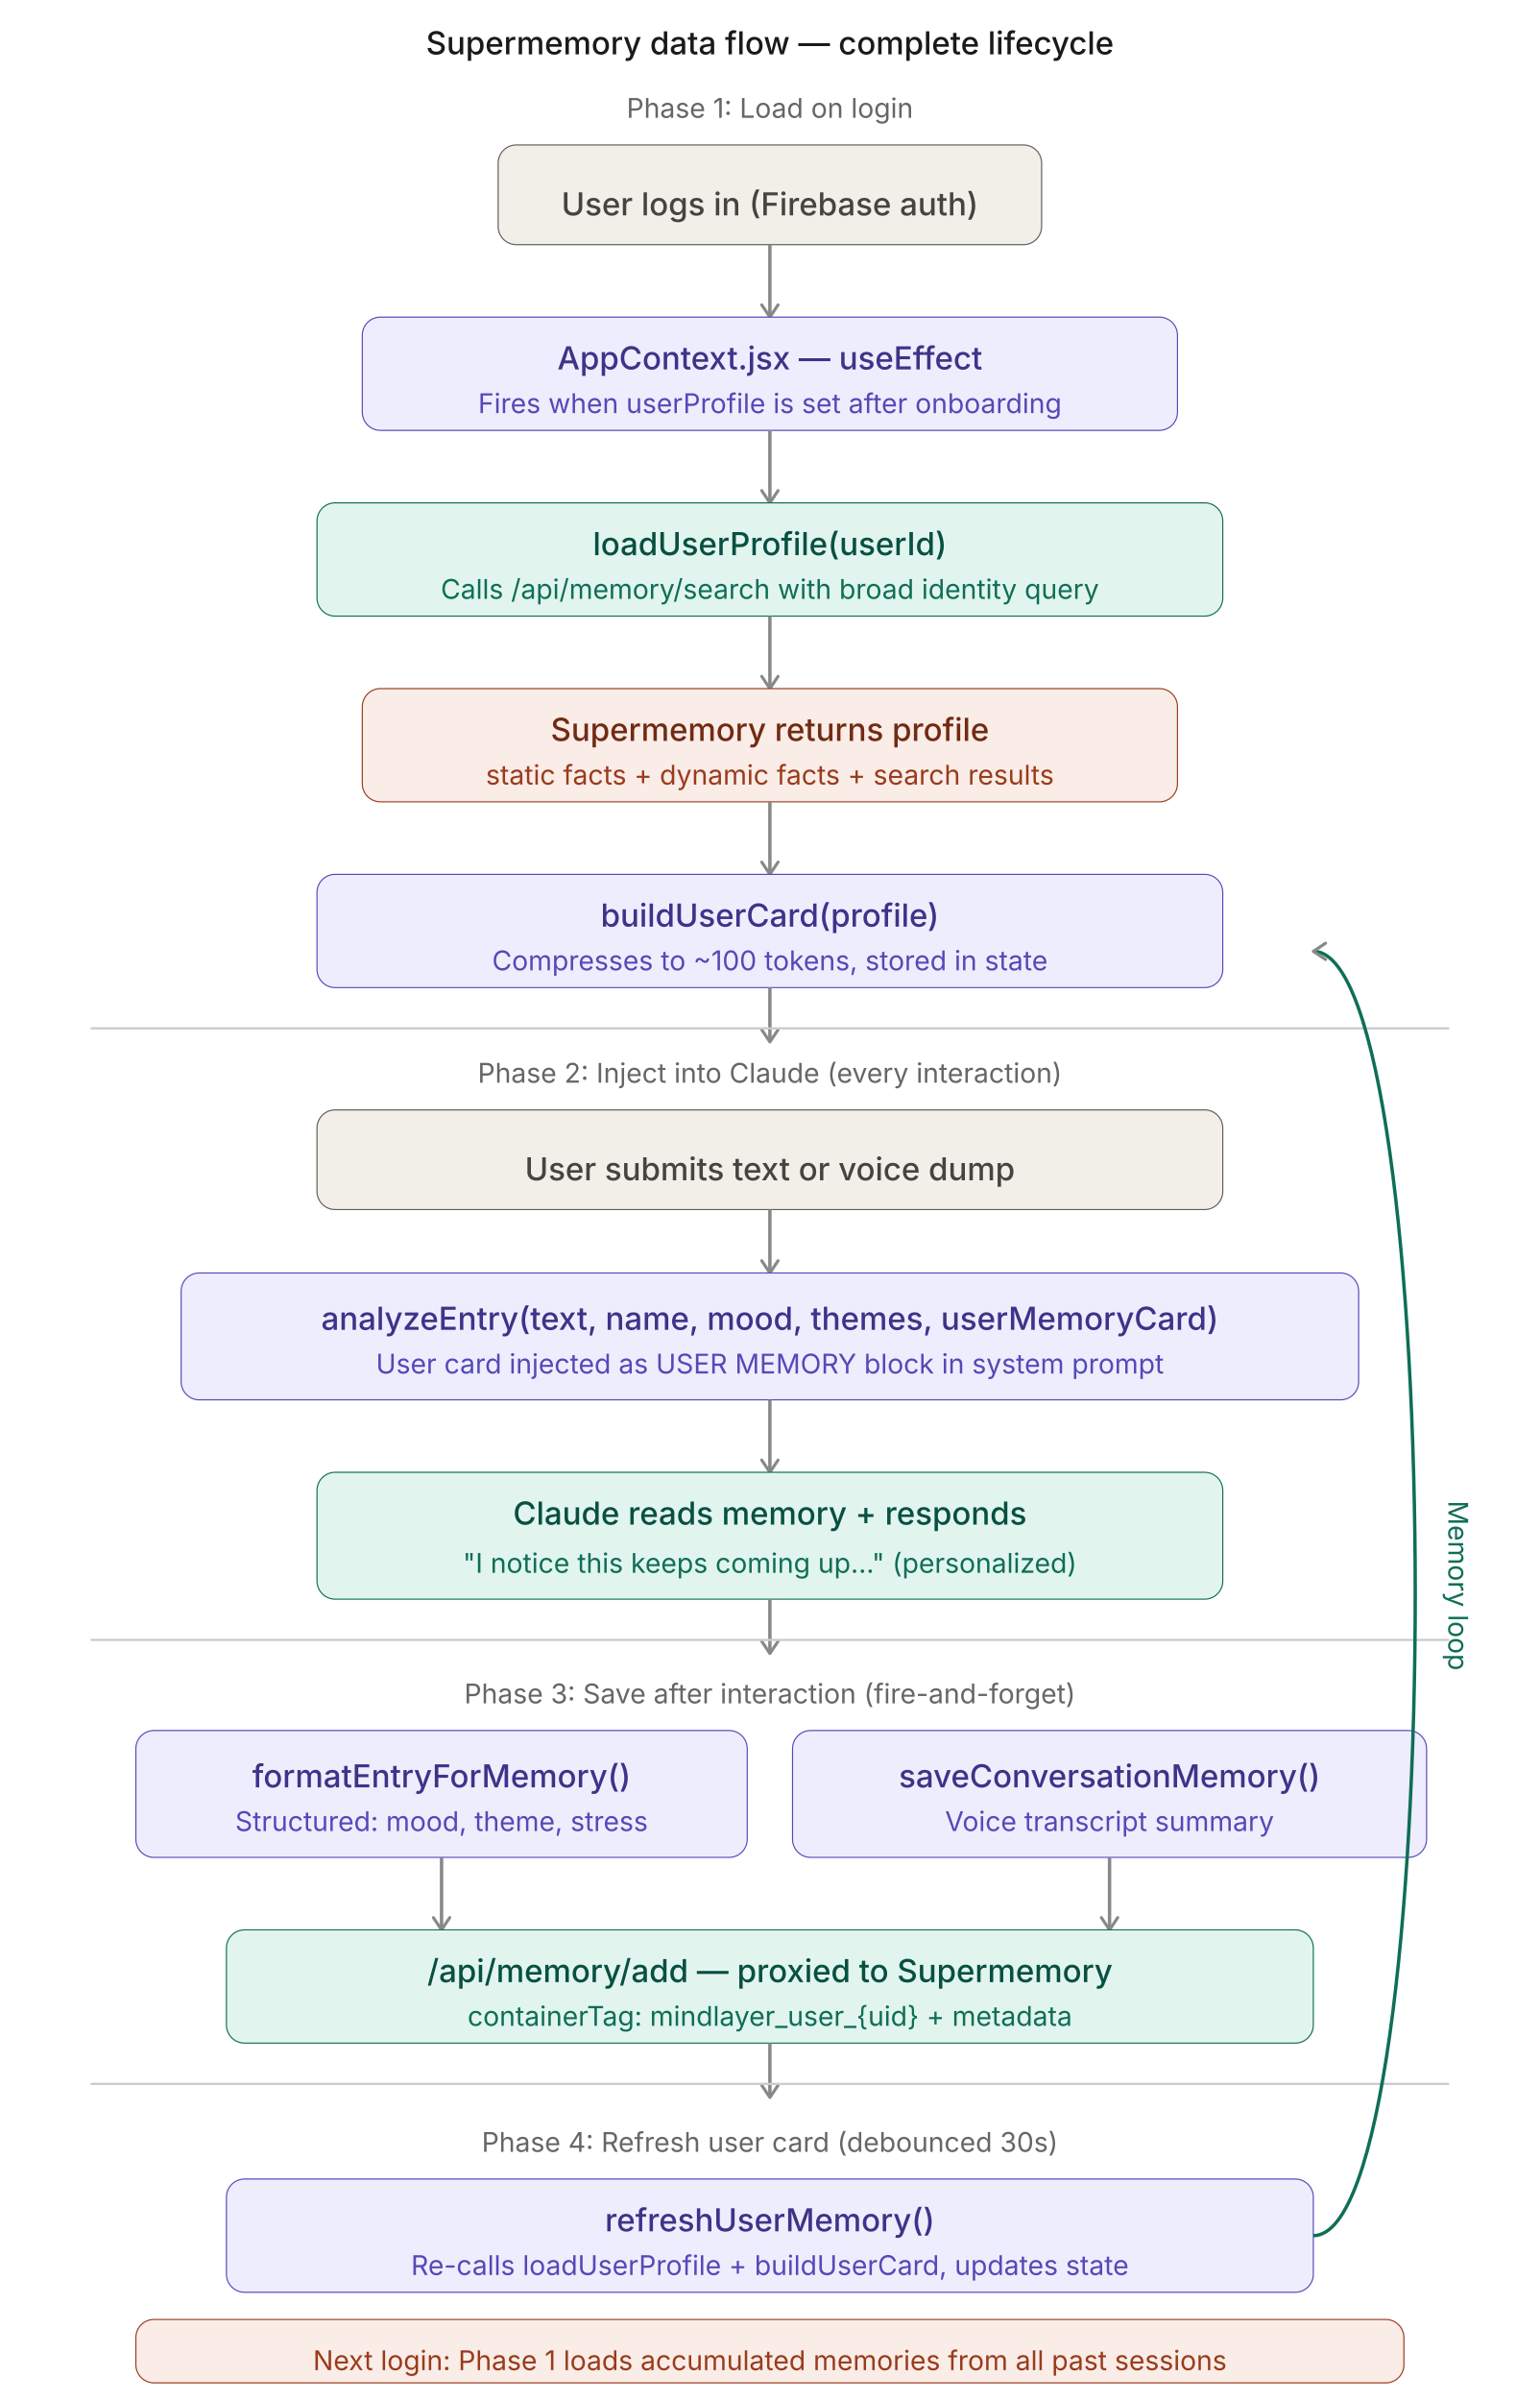
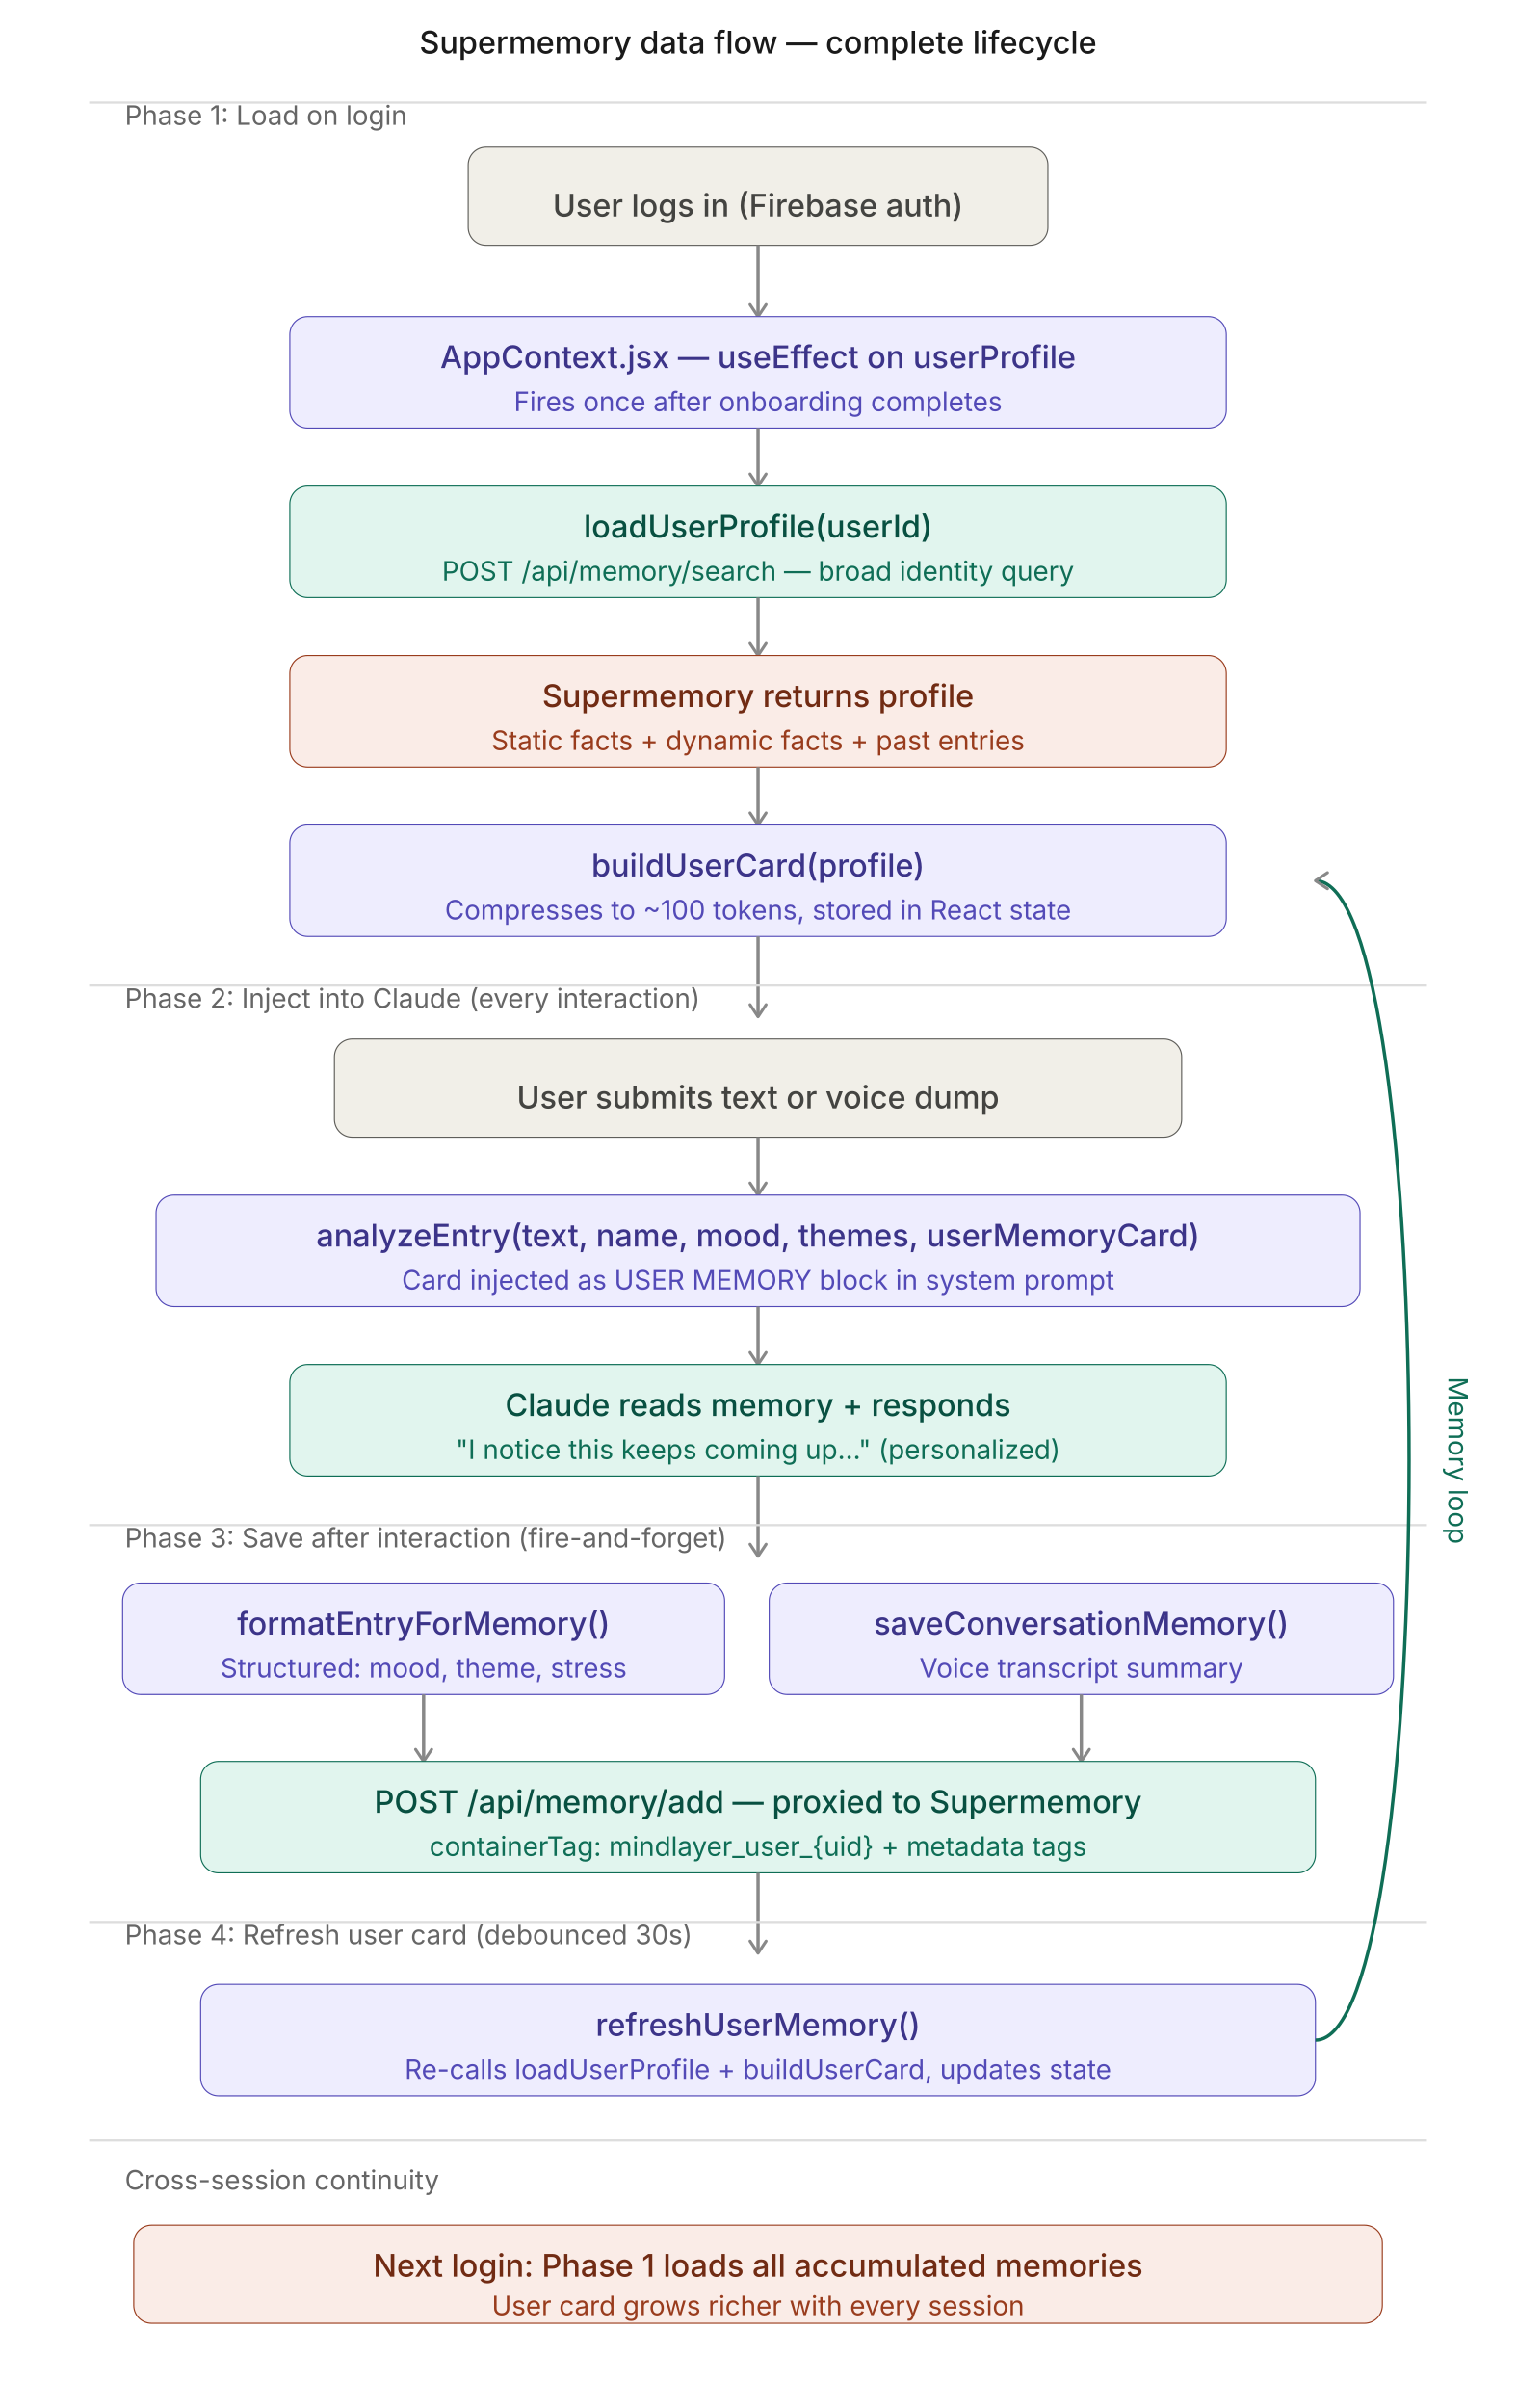
- <svg xmlns="http://www.w3.org/2000/svg" width="680" viewBox="0 0 680 1060" style="font-family: -apple-system, BlinkMacSystemFont, 'Segoe UI', sans-serif; background: #fff;">
+ <svg xmlns="http://www.w3.org/2000/svg" width="680" viewBox="0 0 680 1080" style="font-family: -apple-system, BlinkMacSystemFont, 'Segoe UI', sans-serif; background: #fff;">
  <style>
    .th { font-size: 14px; font-weight: 500; fill: #1a1a1a; }
    .ts { font-size: 12px; fill: #666; }
-     .purple-box { fill: #EEEDFE; stroke: #534AB7; stroke-width: 0.5; }
-     .teal-box { fill: #E1F5EE; stroke: #0F6E56; stroke-width: 0.5; }
-     .coral-box { fill: #FAECE7; stroke: #993C1D; stroke-width: 0.5; }
-     .gray-box { fill: #F1EFE8; stroke: #5F5E5A; stroke-width: 0.5; }
-     .th-purple { font-size: 14px; font-weight: 500; fill: #3C3489; }
-     .ts-purple { font-size: 12px; fill: #534AB7; }
-     .th-teal { font-size: 14px; font-weight: 500; fill: #085041; }
-     .ts-teal { font-size: 12px; fill: #0F6E56; }
-     .th-coral { font-size: 14px; font-weight: 500; fill: #712B13; }
-     .ts-coral { font-size: 12px; fill: #993C1D; }
-     .th-gray { font-size: 14px; font-weight: 500; fill: #444441; }
-     .ts-gray { font-size: 12px; fill: #5F5E5A; }
+     .p { fill: #EEEDFE; stroke: #534AB7; stroke-width: 0.5; }
+     .t { fill: #E1F5EE; stroke: #0F6E56; stroke-width: 0.5; }
+     .c { fill: #FAECE7; stroke: #993C1D; stroke-width: 0.5; }
+     .gy { fill: #F1EFE8; stroke: #5F5E5A; stroke-width: 0.5; }
+     .tp { font-size: 14px; font-weight: 500; fill: #3C3489; }
+     .sp { font-size: 12px; fill: #534AB7; }
+     .tt { font-size: 14px; font-weight: 500; fill: #085041; }
+     .st { font-size: 12px; fill: #0F6E56; }
+     .tc { font-size: 14px; font-weight: 500; fill: #712B13; }
+     .sc { font-size: 12px; fill: #993C1D; }
+     .tg { font-size: 14px; font-weight: 500; fill: #444441; }
    .arr { stroke: #888; stroke-width: 1.5; }
-     line.arr { marker-end: url(#a3); }
-     .sep { stroke: #ccc; stroke-width: 1; }
+     line.arr { marker-end: url(#a); }
+     .sep { stroke: #ddd; stroke-width: 1; }
  </style>
  <defs>
-     <marker id="a3" viewBox="0 0 10 10" refX="8" refY="5" markerWidth="6" markerHeight="6" orient="auto-start-reverse">
+     <marker id="a" viewBox="0 0 10 10" refX="8" refY="5" markerWidth="6" markerHeight="6" orient="auto-start-reverse">
      <path d="M2 1L8 5L2 9" fill="none" stroke="#888" stroke-width="1.5" stroke-linecap="round" stroke-linejoin="round" />
    </marker>
  </defs>
  <text class="th" x="340" y="24" text-anchor="middle">Supermemory data flow — complete lifecycle</text>
-   <text class="ts" x="340" y="52" text-anchor="middle">Phase 1: Load on login</text>
-   <rect class="gray-box" x="220" y="64" width="240" height="44" rx="8" />
-   <text class="th-gray" x="340" y="90" text-anchor="middle" dominant-baseline="central">User logs in (Firebase auth)</text>
-   <line x1="340" y1="108" x2="340" y2="140" class="arr" />
-   <rect class="purple-box" x="160" y="140" width="360" height="50" rx="8" />
-   <text class="th-purple" x="340" y="158" text-anchor="middle" dominant-baseline="central">AppContext.jsx — useEffect</text>
-   <text class="ts-purple" x="340" y="178" text-anchor="middle" dominant-baseline="central">Fires when userProfile is set after onboarding</text>
-   <line x1="340" y1="190" x2="340" y2="222" class="arr" />
-   <rect class="teal-box" x="140" y="222" width="400" height="50" rx="8" />
-   <text class="th-teal" x="340" y="240" text-anchor="middle" dominant-baseline="central">loadUserProfile(userId)</text>
-   <text class="ts-teal" x="340" y="260" text-anchor="middle" dominant-baseline="central">Calls /api/memory/search with broad identity query</text>
-   <line x1="340" y1="272" x2="340" y2="304" class="arr" />
-   <rect class="coral-box" x="160" y="304" width="360" height="50" rx="8" />
-   <text class="th-coral" x="340" y="322" text-anchor="middle" dominant-baseline="central">Supermemory returns profile</text>
-   <text class="ts-coral" x="340" y="342" text-anchor="middle" dominant-baseline="central">static facts + dynamic facts + search results</text>
-   <line x1="340" y1="354" x2="340" y2="386" class="arr" />
-   <rect class="purple-box" x="140" y="386" width="400" height="50" rx="8" />
-   <text class="th-purple" x="340" y="404" text-anchor="middle" dominant-baseline="central">buildUserCard(profile)</text>
-   <text class="ts-purple" x="340" y="424" text-anchor="middle" dominant-baseline="central">Compresses to ~100 tokens, stored in state</text>
-   <line x1="340" y1="436" x2="340" y2="460" class="arr" />
-   <line x1="40" y1="454" x2="640" y2="454" class="sep" />
-   <text class="ts" x="340" y="478" text-anchor="middle">Phase 2: Inject into Claude (every interaction)</text>
-   <rect class="gray-box" x="140" y="490" width="400" height="44" rx="8" />
-   <text class="th-gray" x="340" y="516" text-anchor="middle" dominant-baseline="central">User submits text or voice dump</text>
-   <line x1="340" y1="534" x2="340" y2="562" class="arr" />
-   <rect class="purple-box" x="80" y="562" width="520" height="56" rx="8" />
-   <text class="th-purple" x="340" y="582" text-anchor="middle" dominant-baseline="central">analyzeEntry(text, name, mood, themes, userMemoryCard)</text>
-   <text class="ts-purple" x="340" y="602" text-anchor="middle" dominant-baseline="central">User card injected as USER MEMORY block in system prompt</text>
-   <line x1="340" y1="618" x2="340" y2="650" class="arr" />
-   <rect class="teal-box" x="140" y="650" width="400" height="56" rx="8" />
-   <text class="th-teal" x="340" y="668" text-anchor="middle" dominant-baseline="central">Claude reads memory + responds</text>
-   <text class="ts-teal" x="340" y="690" text-anchor="middle" dominant-baseline="central">"I notice this keeps coming up..." (personalized)</text>
-   <line x1="340" y1="706" x2="340" y2="730" class="arr" />
-   <line x1="40" y1="724" x2="640" y2="724" class="sep" />
-   <text class="ts" x="340" y="752" text-anchor="middle">Phase 3: Save after interaction (fire-and-forget)</text>
-   <rect class="purple-box" x="60" y="764" width="270" height="56" rx="8" />
-   <text class="th-purple" x="195" y="784" text-anchor="middle" dominant-baseline="central">formatEntryForMemory()</text>
-   <text class="ts-purple" x="195" y="804" text-anchor="middle" dominant-baseline="central">Structured: mood, theme, stress</text>
-   <rect class="purple-box" x="350" y="764" width="280" height="56" rx="8" />
-   <text class="th-purple" x="490" y="784" text-anchor="middle" dominant-baseline="central">saveConversationMemory()</text>
-   <text class="ts-purple" x="490" y="804" text-anchor="middle" dominant-baseline="central">Voice transcript summary</text>
-   <line x1="195" y1="820" x2="195" y2="852" class="arr" />
-   <line x1="490" y1="820" x2="490" y2="852" class="arr" />
-   <rect class="teal-box" x="100" y="852" width="480" height="50" rx="8" />
-   <text class="th-teal" x="340" y="870" text-anchor="middle" dominant-baseline="central">/api/memory/add — proxied to Supermemory</text>
-   <text class="ts-teal" x="340" y="890" text-anchor="middle" dominant-baseline="central">containerTag: mindlayer_user_{uid} + metadata</text>
-   <line x1="340" y1="902" x2="340" y2="926" class="arr" />
-   <line x1="40" y1="920" x2="640" y2="920" class="sep" />
-   <text class="ts" x="340" y="950" text-anchor="middle">Phase 4: Refresh user card (debounced 30s)</text>
-   <rect class="purple-box" x="100" y="962" width="480" height="50" rx="8" />
-   <text class="th-purple" x="340" y="980" text-anchor="middle" dominant-baseline="central">refreshUserMemory()</text>
-   <text class="ts-purple" x="340" y="1000" text-anchor="middle" dominant-baseline="central">Re-calls loadUserProfile + buildUserCard, updates state</text>
-   <path d="M580 987 C640 987 640 420 580 420" fill="none" stroke="#0F6E56" stroke-width="1.5" marker-end="url(#a3)" />
-   <text class="ts-teal" x="644" y="700" text-anchor="middle" dominant-baseline="central" transform="rotate(90 644 700)">Memory loop</text>
-   <rect class="coral-box" x="60" y="1024" width="560" height="28" rx="8" />
-   <text class="ts-coral" x="340" y="1042" text-anchor="middle" dominant-baseline="central">Next login: Phase 1 loads accumulated memories from all past sessions</text>
+   <text class="ts" x="56" y="56">Phase 1: Load on login</text>
+   <line x1="40" y1="46" x2="640" y2="46" class="sep" />
+   <rect class="gy" x="210" y="66" width="260" height="44" rx="8" />
+   <text class="tg" x="340" y="92" text-anchor="middle" dominant-baseline="central">User logs in (Firebase auth)</text>
+   <line x1="340" y1="110" x2="340" y2="142" class="arr" />
+   <rect class="p" x="130" y="142" width="420" height="50" rx="8" />
+   <text class="tp" x="340" y="160" text-anchor="middle" dominant-baseline="central">AppContext.jsx — useEffect on userProfile</text>
+   <text class="sp" x="340" y="180" text-anchor="middle" dominant-baseline="central">Fires once after onboarding completes</text>
+   <line x1="340" y1="192" x2="340" y2="218" class="arr" />
+   <rect class="t" x="130" y="218" width="420" height="50" rx="8" />
+   <text class="tt" x="340" y="236" text-anchor="middle" dominant-baseline="central">loadUserProfile(userId)</text>
+   <text class="st" x="340" y="256" text-anchor="middle" dominant-baseline="central">POST /api/memory/search — broad identity query</text>
+   <line x1="340" y1="268" x2="340" y2="294" class="arr" />
+   <rect class="c" x="130" y="294" width="420" height="50" rx="8" />
+   <text class="tc" x="340" y="312" text-anchor="middle" dominant-baseline="central">Supermemory returns profile</text>
+   <text class="sc" x="340" y="332" text-anchor="middle" dominant-baseline="central">Static facts + dynamic facts + past entries</text>
+   <line x1="340" y1="344" x2="340" y2="370" class="arr" />
+   <rect class="p" x="130" y="370" width="420" height="50" rx="8" />
+   <text class="tp" x="340" y="388" text-anchor="middle" dominant-baseline="central">buildUserCard(profile)</text>
+   <text class="sp" x="340" y="408" text-anchor="middle" dominant-baseline="central">Compresses to ~100 tokens, stored in React state</text>
+   <line x1="340" y1="420" x2="340" y2="456" class="arr" />
+   <text class="ts" x="56" y="452">Phase 2: Inject into Claude (every interaction)</text>
+   <line x1="40" y1="442" x2="640" y2="442" class="sep" />
+   <rect class="gy" x="150" y="466" width="380" height="44" rx="8" />
+   <text class="tg" x="340" y="492" text-anchor="middle" dominant-baseline="central">User submits text or voice dump</text>
+   <line x1="340" y1="510" x2="340" y2="536" class="arr" />
+   <rect class="p" x="70" y="536" width="540" height="50" rx="8" />
+   <text class="tp" x="340" y="554" text-anchor="middle" dominant-baseline="central">analyzeEntry(text, name, mood, themes, userMemoryCard)</text>
+   <text class="sp" x="340" y="574" text-anchor="middle" dominant-baseline="central">Card injected as USER MEMORY block in system prompt</text>
+   <line x1="340" y1="586" x2="340" y2="612" class="arr" />
+   <rect class="t" x="130" y="612" width="420" height="50" rx="8" />
+   <text class="tt" x="340" y="630" text-anchor="middle" dominant-baseline="central">Claude reads memory + responds</text>
+   <text class="st" x="340" y="650" text-anchor="middle" dominant-baseline="central">"I notice this keeps coming up..." (personalized)</text>
+   <line x1="340" y1="662" x2="340" y2="698" class="arr" />
+   <text class="ts" x="56" y="694">Phase 3: Save after interaction (fire-and-forget)</text>
+   <line x1="40" y1="684" x2="640" y2="684" class="sep" />
+   <rect class="p" x="55" y="710" width="270" height="50" rx="8" />
+   <text class="tp" x="190" y="728" text-anchor="middle" dominant-baseline="central">formatEntryForMemory()</text>
+   <text class="sp" x="190" y="748" text-anchor="middle" dominant-baseline="central">Structured: mood, theme, stress</text>
+   <rect class="p" x="345" y="710" width="280" height="50" rx="8" />
+   <text class="tp" x="485" y="728" text-anchor="middle" dominant-baseline="central">saveConversationMemory()</text>
+   <text class="sp" x="485" y="748" text-anchor="middle" dominant-baseline="central">Voice transcript summary</text>
+   <line x1="190" y1="760" x2="190" y2="790" class="arr" />
+   <line x1="485" y1="760" x2="485" y2="790" class="arr" />
+   <rect class="t" x="90" y="790" width="500" height="50" rx="8" />
+   <text class="tt" x="340" y="808" text-anchor="middle" dominant-baseline="central">POST /api/memory/add — proxied to Supermemory</text>
+   <text class="st" x="340" y="828" text-anchor="middle" dominant-baseline="central">containerTag: mindlayer_user_{uid} + metadata tags</text>
+   <line x1="340" y1="840" x2="340" y2="876" class="arr" />
+   <text class="ts" x="56" y="872">Phase 4: Refresh user card (debounced 30s)</text>
+   <line x1="40" y1="862" x2="640" y2="862" class="sep" />
+   <rect class="p" x="90" y="890" width="500" height="50" rx="8" />
+   <text class="tp" x="340" y="908" text-anchor="middle" dominant-baseline="central">refreshUserMemory()</text>
+   <text class="sp" x="340" y="928" text-anchor="middle" dominant-baseline="central">Re-calls loadUserProfile + buildUserCard, updates state</text>
+   <path d="M590 915 C646 915 646 395 590 395" fill="none" stroke="#0F6E56" stroke-width="1.5" marker-end="url(#a)" />
+   <text class="st" x="654" y="655" text-anchor="middle" dominant-baseline="central" transform="rotate(90 654 655)">Memory loop</text>
+   <line x1="40" y1="960" x2="640" y2="960" class="sep" />
+   <text class="ts" x="56" y="982">Cross-session continuity</text>
+   <rect class="c" x="60" y="998" width="560" height="44" rx="8" />
+   <text class="tc" x="340" y="1016" text-anchor="middle" dominant-baseline="central">Next login: Phase 1 loads all accumulated memories</text>
+   <text class="sc" x="340" y="1034" text-anchor="middle" dominant-baseline="central">User card grows richer with every session</text>
</svg>
